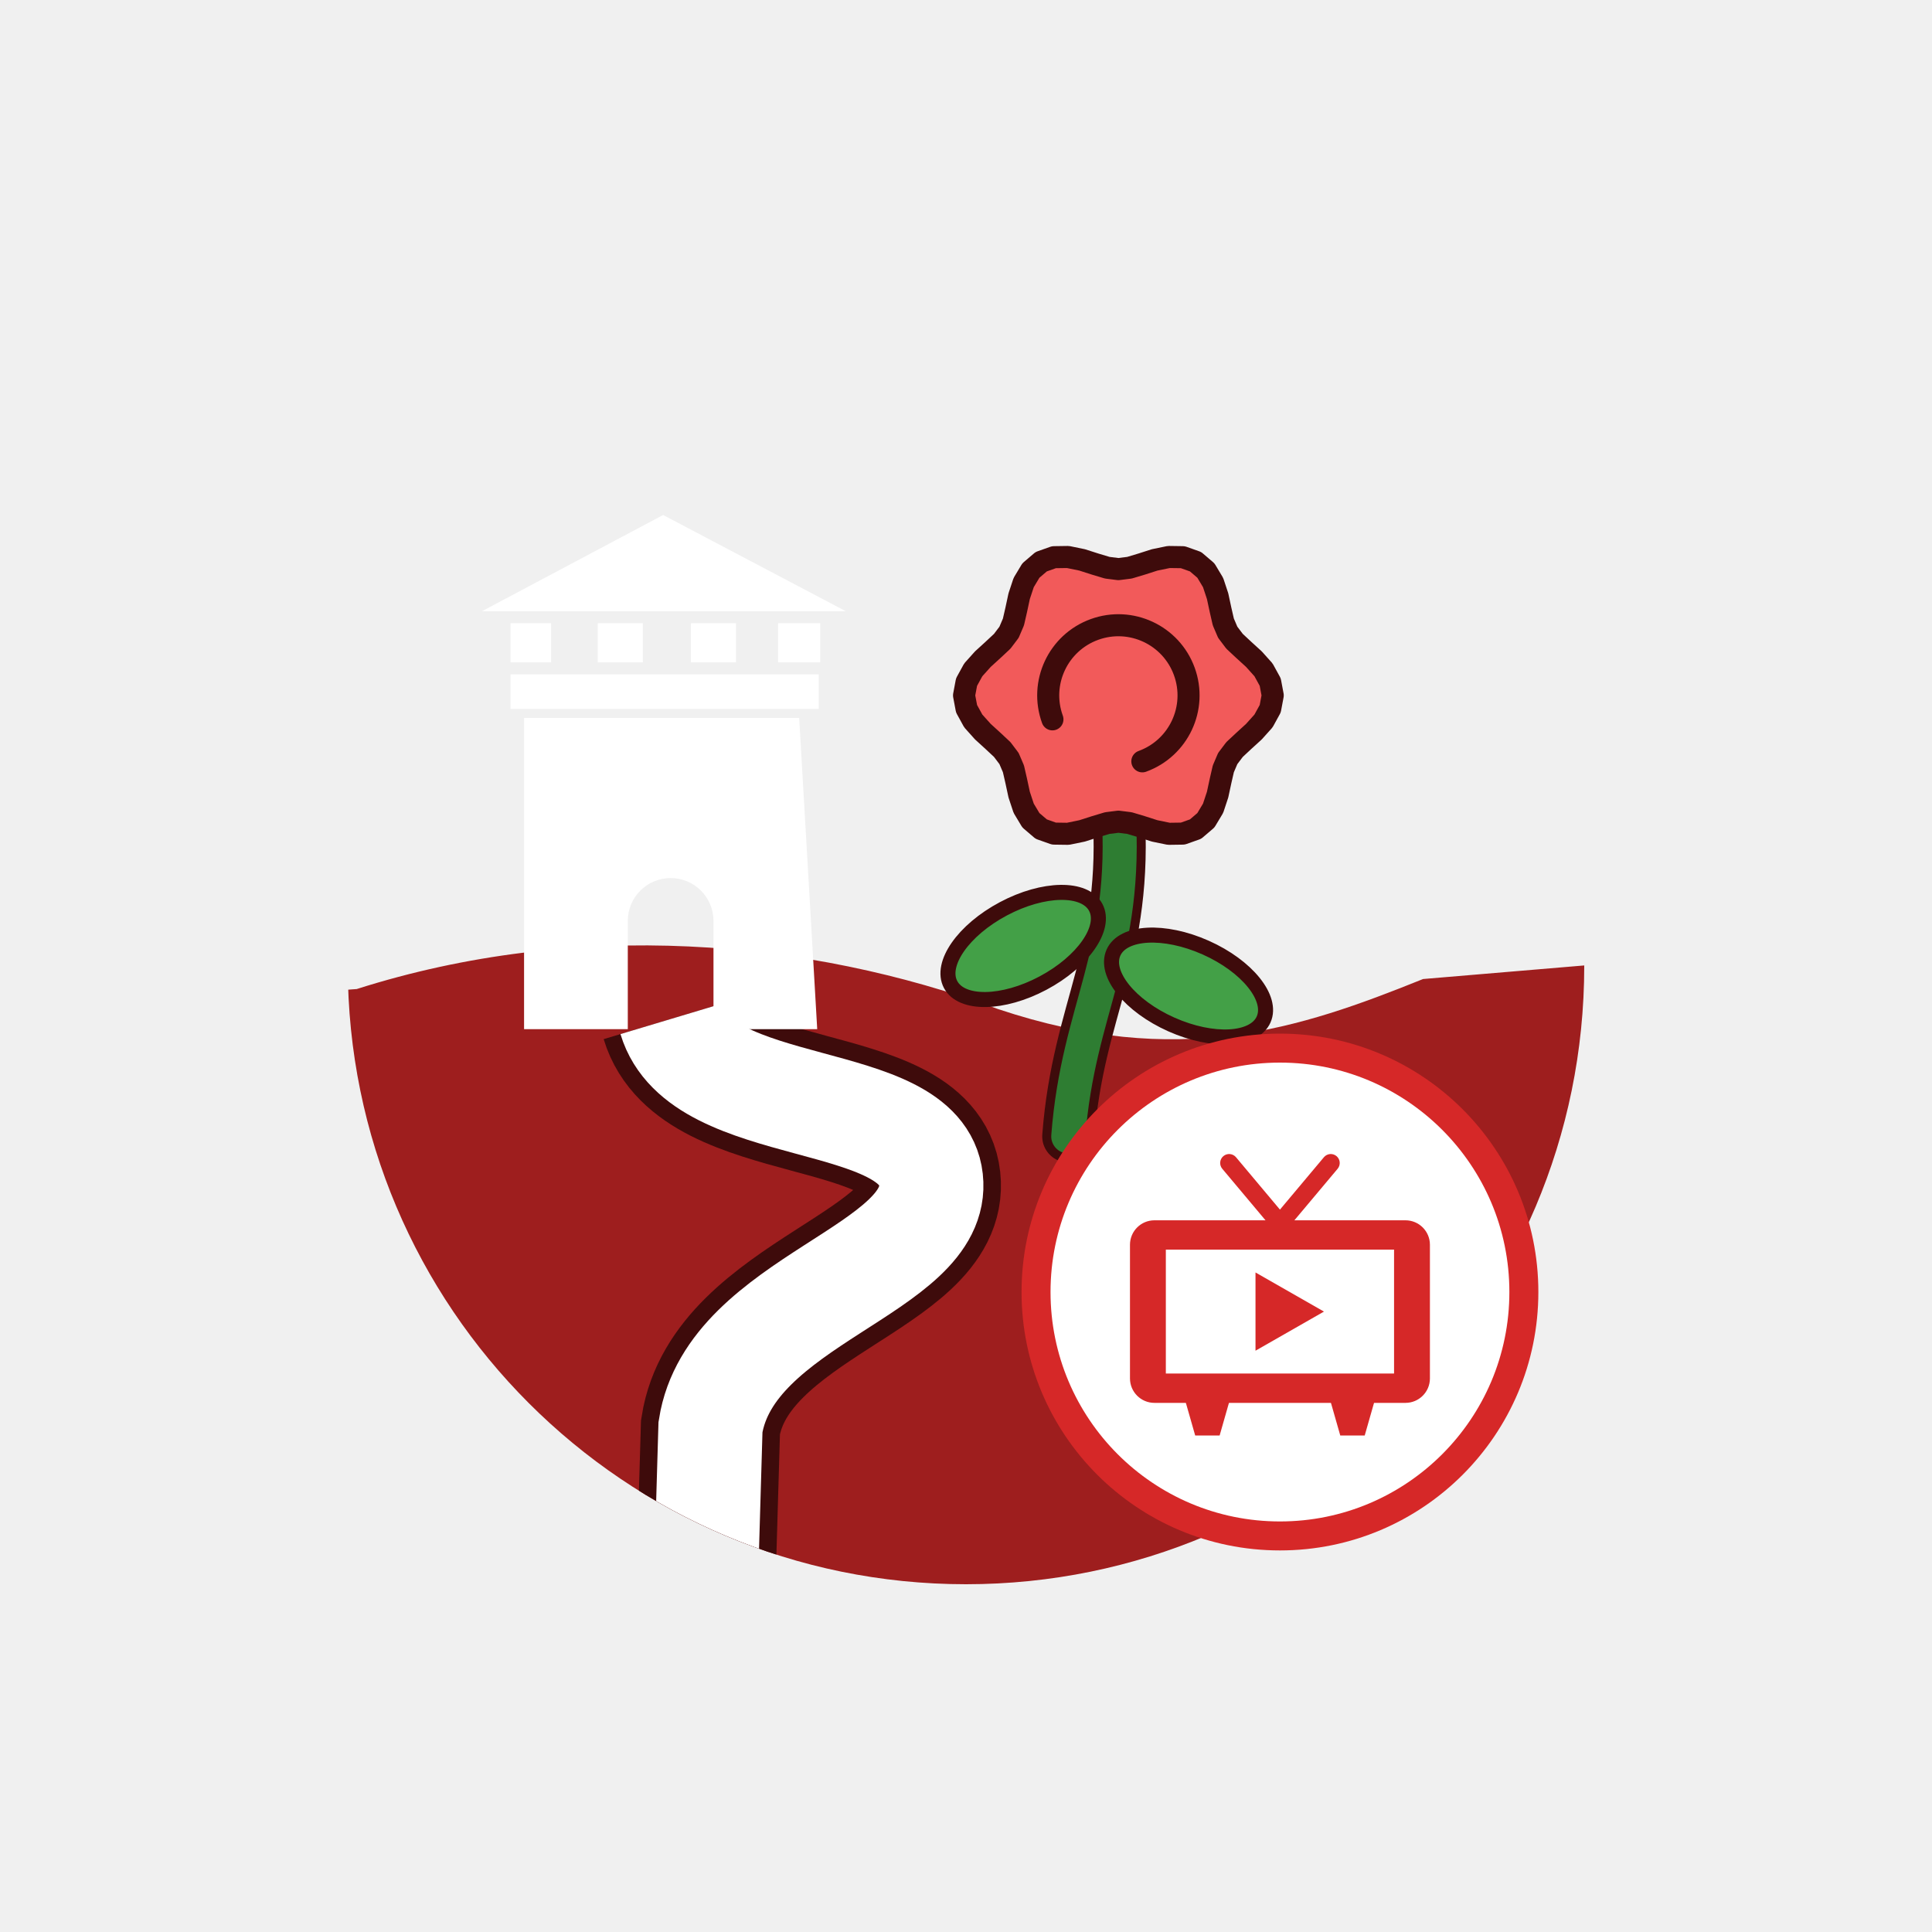
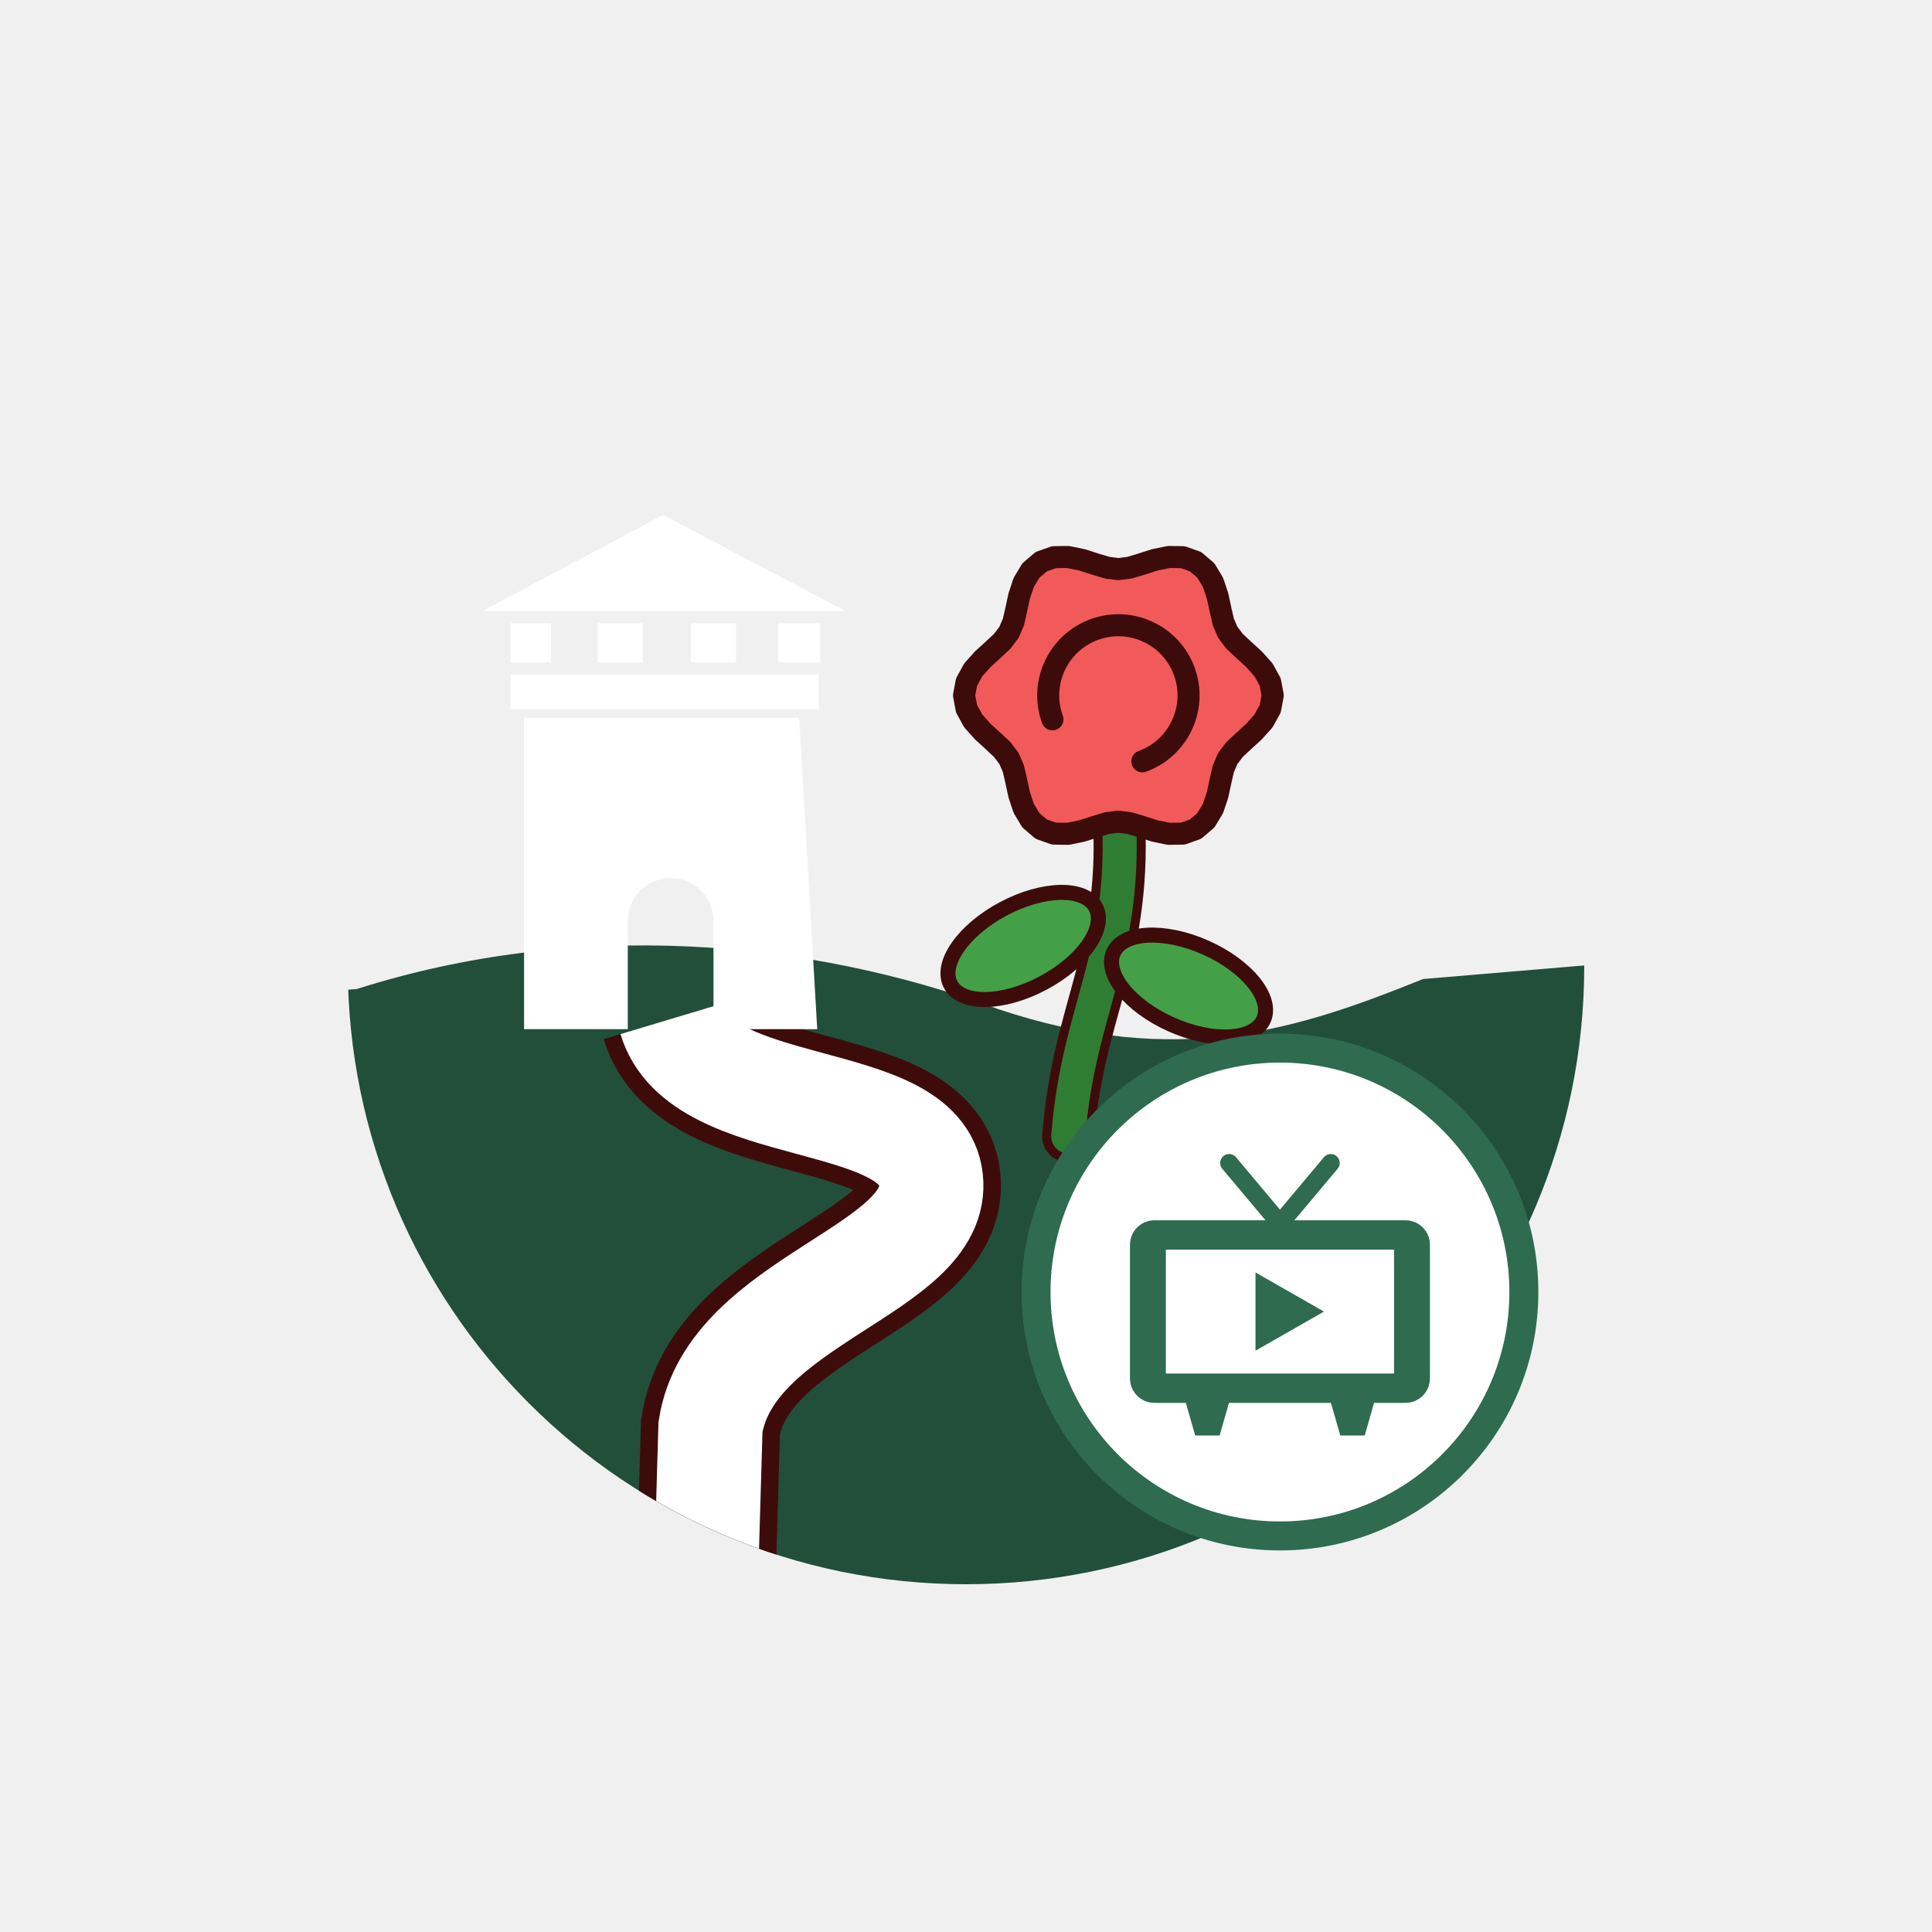
<svg xmlns="http://www.w3.org/2000/svg" viewBox="0 0 1024 1024" width="1024" height="1024">
  <g transform="translate(512 512) scale(0.64) translate(-512 -512)">
    <defs>
      <clipPath id="feld">
        <circle cx="512" cy="512" r="512" />
      </clipPath>
    </defs>
    <g clip-path="url(#feld)">
      <g transform="translate(24 14) scale(0.83)">
-         <path fill="#9E1E1E" d="M-300 643 L-20 623 C 200 553 430 573 620 643 C 800 703 920 663 1044 613 L1400 583 V1400 H-300 Z" />
+         <path fill="#224F3A" d="M-300 643 L-20 623 C 200 553 430 573 620 643 C 800 703 920 663 1044 613 L1400 583 V1400 H-300 Z" />
        <path d="M293 653 C 323 753 543 723 553 813 C 563 903 353 933 333 1060 L323 1400" fill="none" stroke="#3E0B0B" stroke-width="139" />
        <path d="M293 653 C 323 753 543 723 553 813 C 563 903 353 933 333 1060 L323 1400" fill="none" stroke="#FFFFFF" stroke-width="104" />
        <g transform="translate(78.0 124.5) scale(1.5)">
          <path fill="#FFFFFF" fill-rule="evenodd" d="M138.5 17L18 81H260Z M37 89H243V115H37Z M64 89V115H95V89Z M125 89V115H157V89Z M187 89V115H215V89Z M37 123H242V146H37Z M46 152H229L241 359H46Z M115 359V287A28.5 28.5 0 0 1 172 287V359Z" />
        </g>
        <path d="M740 442 C 750 590 700 640 690 770" fill="none" stroke="#3E0B0B" stroke-width="52" stroke-linecap="round" />
        <path d="M740 442 C 750 590 700 640 690 770" fill="none" stroke="#2E7D32" stroke-width="34" stroke-linecap="round" />
        <ellipse cx="645" cy="580" rx="82" ry="42" transform="rotate(-28 645 580)" fill="#43A047" stroke="#3E0B0B" stroke-width="15" />
        <ellipse cx="810" cy="620" rx="82" ry="42" transform="rotate(24 810 620)" fill="#43A047" stroke="#3E0B0B" stroke-width="15" />
        <path d="M894.0 330.0 L891.5 343.3 L884.8 355.5 L875.2 366.2 L865.0 375.5 L855.9 384.0 L849.1 393.0 L844.7 403.3 L841.9 415.5 L839.0 429.0 L834.5 442.6 L827.3 454.6 L817.0 463.4 L804.3 467.9 L790.3 468.1 L776.2 465.2 L763.1 461.0 L751.1 457.4 L740.0 456.0 L728.9 457.4 L716.9 461.0 L703.8 465.2 L689.7 468.1 L675.7 467.9 L663.0 463.4 L652.7 454.6 L645.5 442.6 L641.0 429.0 L638.1 415.5 L635.3 403.3 L630.9 393.0 L624.1 384.0 L615.0 375.5 L604.8 366.2 L595.2 355.5 L588.5 343.3 L586.0 330.0 L588.5 316.7 L595.2 304.5 L604.8 293.8 L615.0 284.5 L624.1 276.0 L630.9 267.0 L635.3 256.7 L638.1 244.5 L641.0 231.0 L645.5 217.4 L652.7 205.4 L663.0 196.6 L675.7 192.1 L689.7 191.9 L703.8 194.8 L716.9 199.0 L728.9 202.6 L740.0 204.0 L751.1 202.6 L763.1 199.0 L776.2 194.8 L790.3 191.9 L804.3 192.1 L817.0 196.6 L827.3 205.4 L834.5 217.4 L839.0 231.0 L841.9 244.5 L844.7 256.7 L849.1 267.0 L855.9 276.0 L865.0 284.5 L875.2 293.8 L884.8 304.5 L891.5 316.7 L894.0 330.0Z" fill="#F25A5A" stroke="#3E0B0B" stroke-width="22" stroke-linejoin="round" />
        <path d="M674.2 353.9 A70.0 70.0 0 1 1 763.9 395.8" fill="none" stroke="#3E0B0B" stroke-width="22" stroke-linecap="round" />
      </g>
    </g>
-     <circle cx="772" cy="782" r="214" fill="#D62828" />
+     <circle cx="772" cy="782" r="214" fill="#2E6B4F" />
    <circle cx="772" cy="782" r="190" fill="#FFFFFF" />
-     <g transform="translate(637.0 647.0) scale(0.675)" fill="#D62828">
+     <g transform="translate(637.0 647.0) scale(0.675)" fill="#2E6B4F">
      <rect x="189" y="8" width="22" height="112" rx="11" transform="rotate(-40 200 116)" />
      <rect x="189" y="8" width="22" height="112" rx="11" transform="rotate(40 200 116)" />
      <path fill-rule="evenodd" d="M46 112 H354 A30 30 0 0 1 384 142 V306 A30 30 0 0 1 354 336 H46 A30 30 0 0 1 16 306 V142 A30 30 0 0 1 46 112 Z M60 148 V300 H340 V148 Z" />
      <path d="M170 176 L170 272 L254 224 Z" />
      <path d="M84 334 H138 L126 376 H96 Z" />
      <path d="M262 334 H316 L304 376 H274 Z" />
    </g>
  </g>
</svg>
